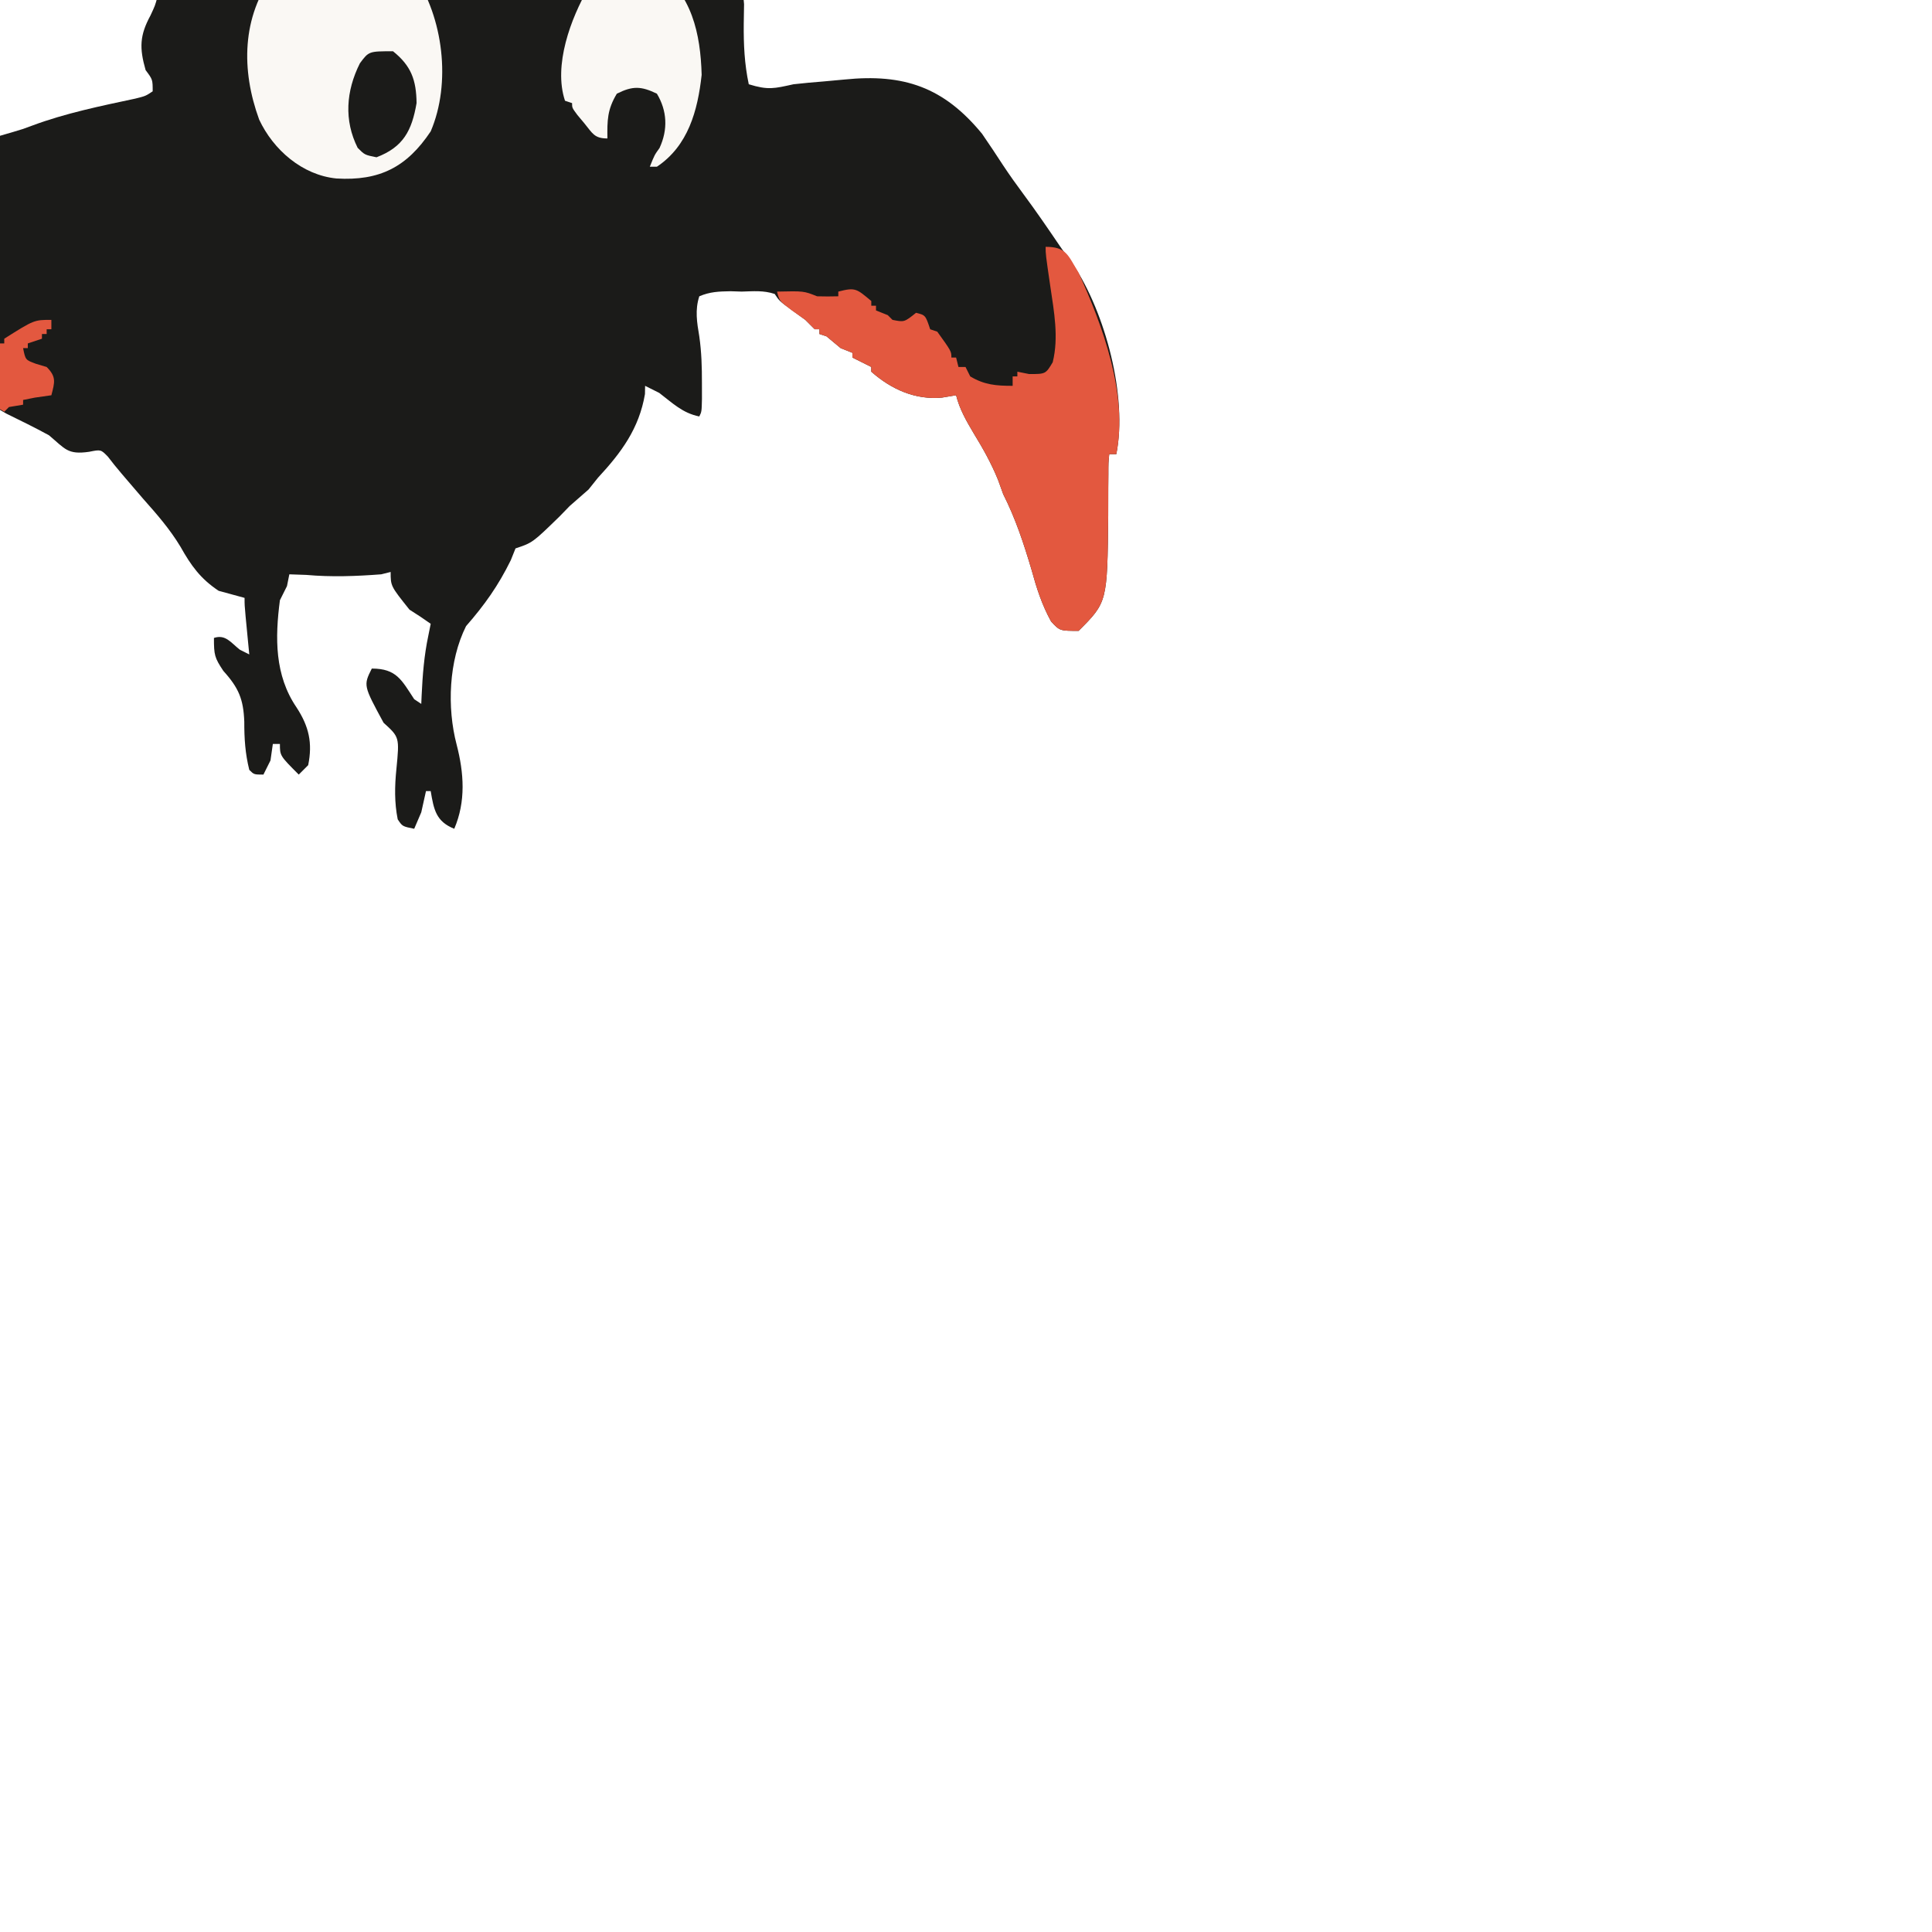
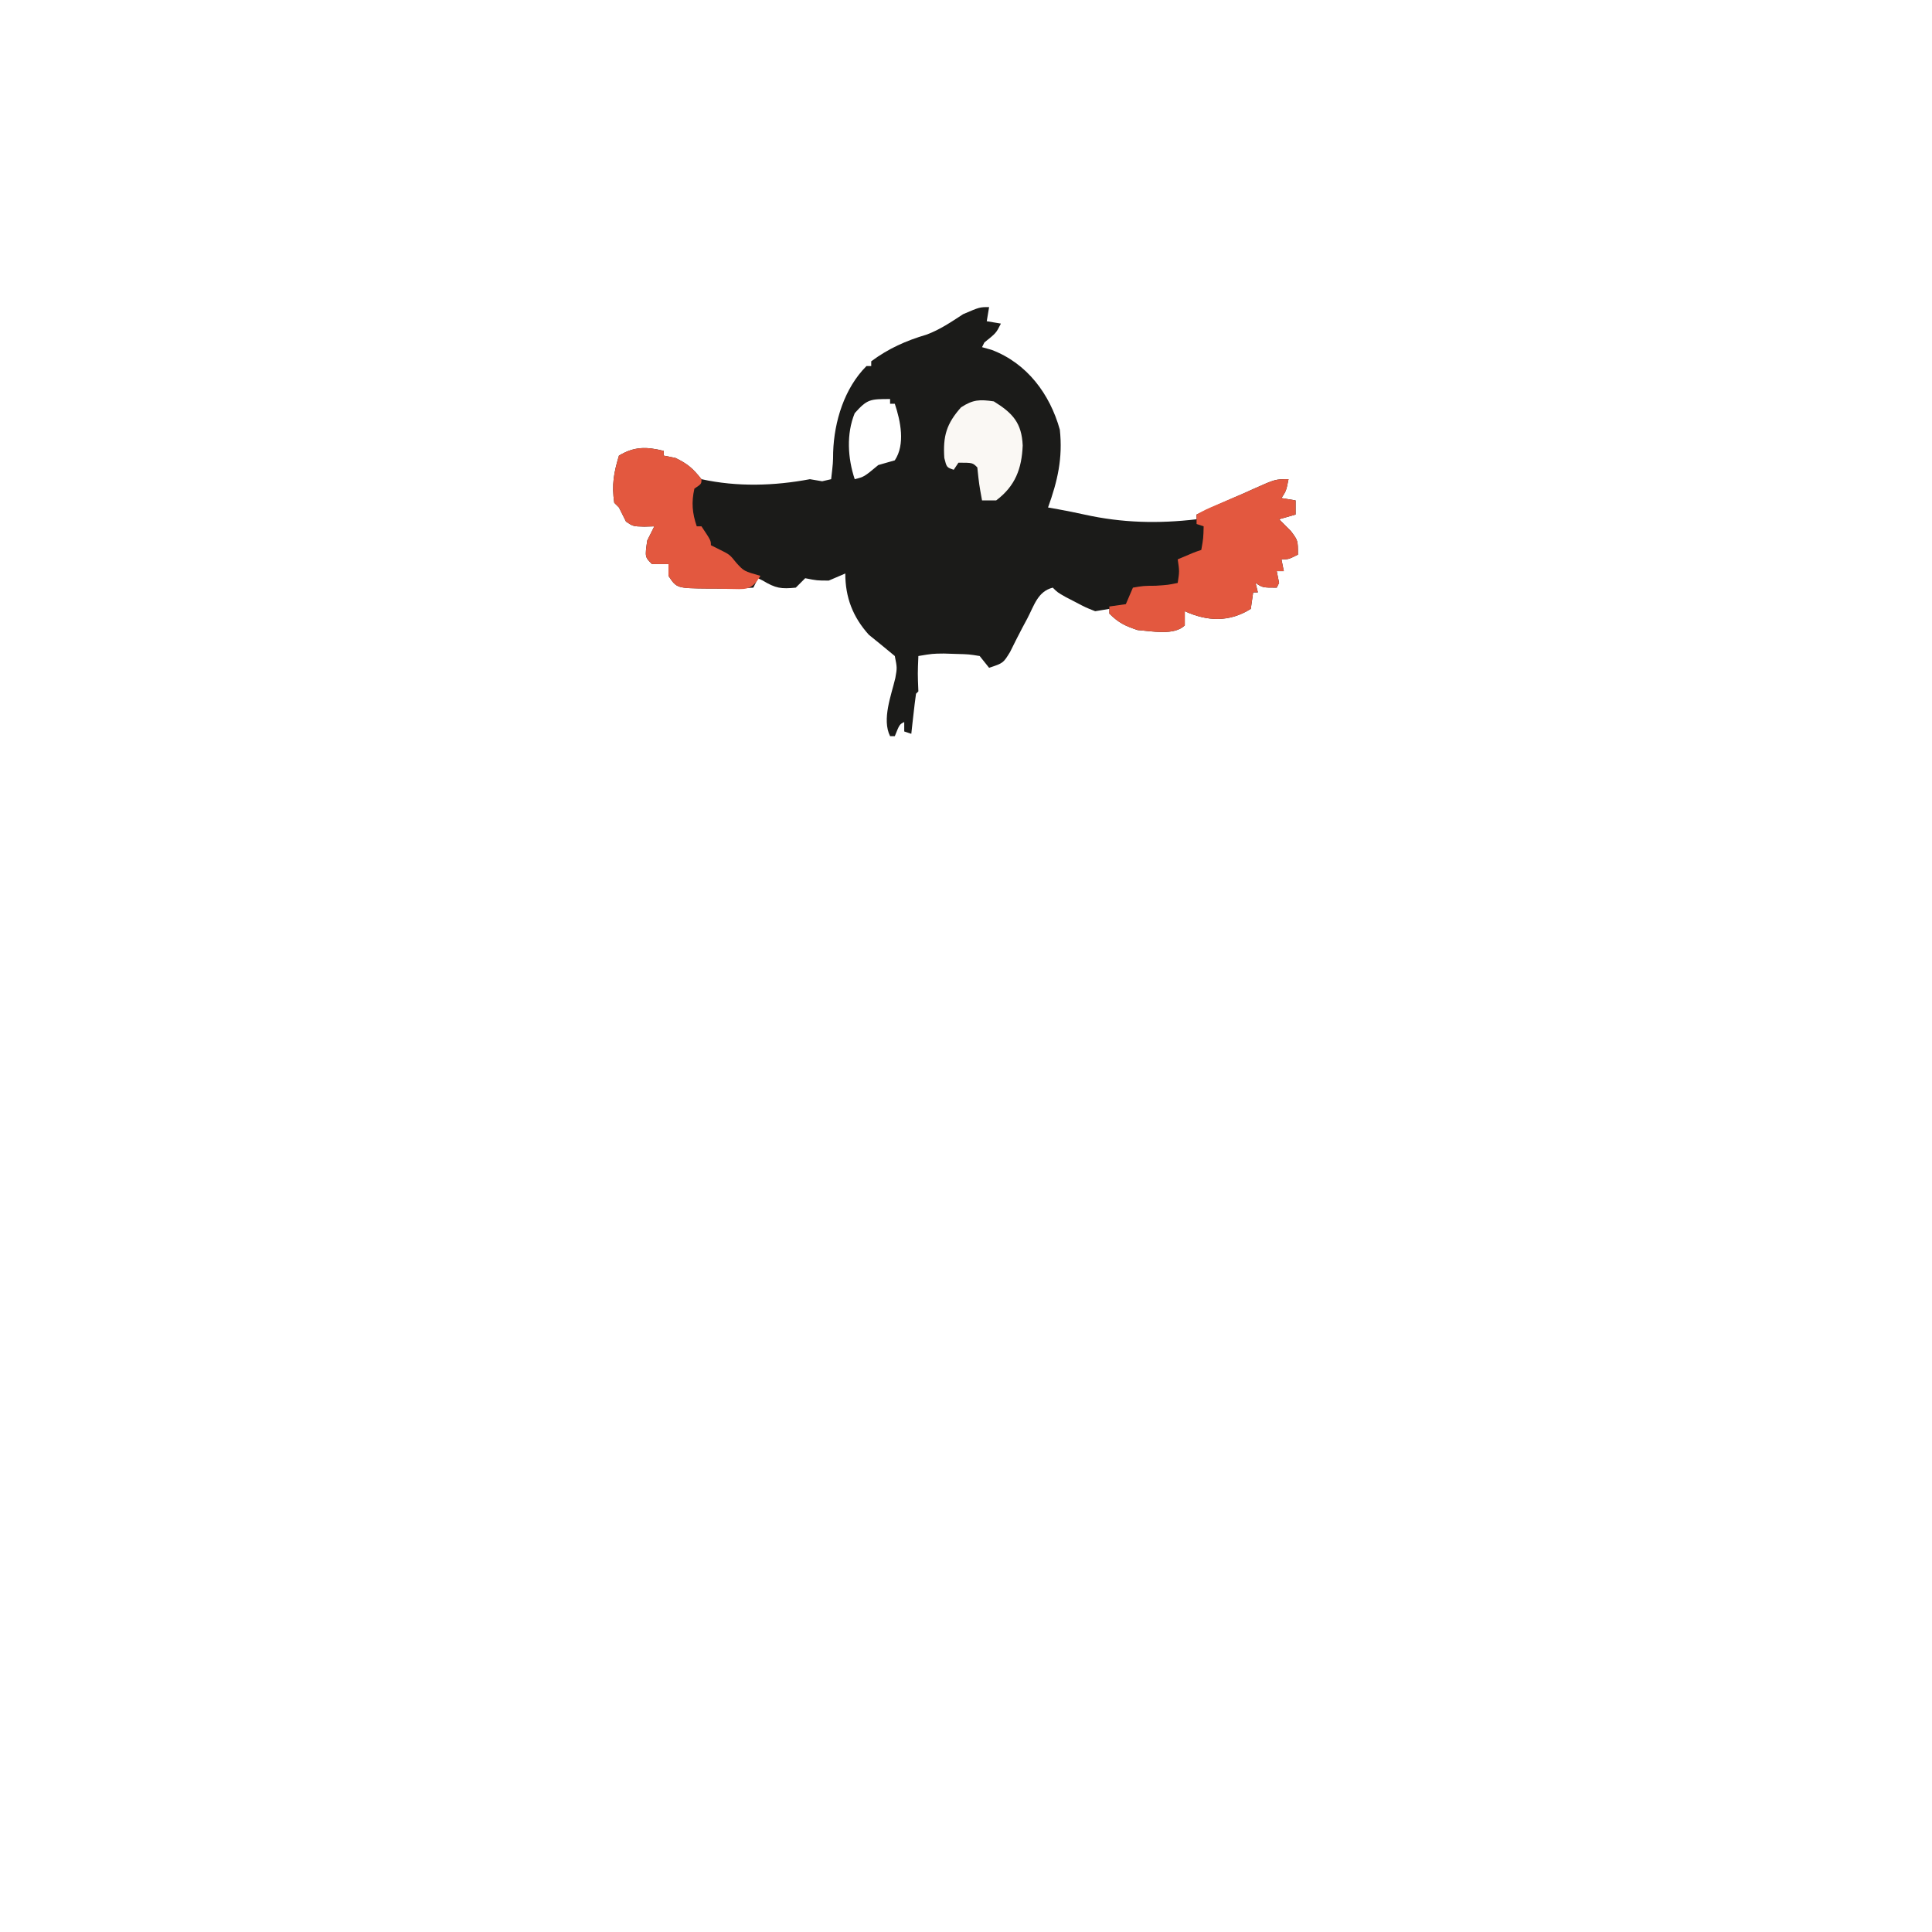
<svg xmlns="http://www.w3.org/2000/svg" viewBox="0 0 512 512">
-   <g transform="matrix(0.624385 0 0 0.624385 -63.8099 -82.568)">
-     <path d="M0 0 C6.08 -0.13 12.17 -0.23 18.25 -0.31 C19.98 -0.35 21.71 -0.4 23.5 -0.44 C25.15 -0.46 26.81 -0.47 28.52 -0.49 C30.04 -0.51 31.57 -0.54 33.15 -0.57 C37 -0 37 -0 41 5 C41.66 3.35 42.32 1.7 43 0 C48.81 -0.87 48.81 -0.87 56 -1 C57.19 -1.04 57.19 -1.04 63.19 -1.25 C69 -0 69 -0 70.81 5.1 C70.95 9.54 71 13.99 71 18.44 C72 25 72 25 76.06 27.25 C78.02 27.83 79.98 28.41 82 29 C123.13 51.78 144.37 87.32 148 134 C147.97 136.77 147.92 139.54 147.87 142.32 C147.79 151.16 148.16 159.32 150 168 C158.27 170.55 160.78 169.81 169 168 C173.27 167.51 177.53 167.15 181.81 166.8 C184.76 166.56 187.7 166.29 190.64 165.99 C215.8 163.43 232.73 169.21 249 189 C252.06 193.43 255.02 197.91 257.96 202.42 C260.68 206.52 263.5 210.49 266.44 214.44 C271.85 221.72 276.96 229.18 282.05 236.69 C283.85 239.32 285.7 241.92 287.63 244.46 C301.28 264.84 310.88 300.59 306 325 C305.01 325 304.02 325 303 325 C302.63 328.63 302.63 328.63 302.63 333.7 C302.61 335.55 302.59 337.4 302.58 339.31 C302.57 343.19 302.56 347.07 302.56 350.96 C302.19 387.81 302.19 387.81 290 400 C282 400 282 400 278.31 396 C274.37 388.85 272.15 381.84 270 374 C266.69 362.87 263.25 352.38 258 342 C257.28 340 256.56 338 255.81 335.94 C252.92 328.81 249.41 322.59 245.4 316.04 C242.31 310.83 239.47 305.9 238 300 C236.02 300.33 234.04 300.66 232 301 C220.62 302.05 210.46 297.46 202 290 C202 289.34 202 288.68 202 288 C200.68 287.34 199.36 286.68 198 286 C196.68 285.34 195.36 284.68 194 284 C194 283.34 194 282.68 194 282 C192.35 281.34 190.7 280.68 189 280 C187.02 278.35 185.04 276.7 183 275 C182.01 274.67 181.02 274.34 180 274 C180 273.34 180 272.68 180 272 C179.34 272 178.68 272 178 272 C176.68 270.68 175.36 269.36 174 268 C172.14 266.66 170.29 265.32 168.38 263.94 C163 260 163 260 161 257 C156.28 255.43 151.98 255.86 147 256 C146.22 255.98 146.22 255.98 142.27 255.85 C137.33 255.94 133.56 256.05 129 258 C127.12 263.81 128 269.06 129 275 C129.96 281.74 130.13 288.01 130.12 294.81 C130.13 297.05 130.13 299.28 130.13 301.58 C130 307 130 307 129 309 C121.91 307.58 117.7 303.35 112 299 C110.02 298.01 108.04 297.02 106 296 C105.98 297.15 105.96 298.31 105.94 299.5 C103.44 314.16 95.91 324.31 86 335 C84.68 336.65 83.36 338.3 82 340 C79.34 342.34 76.67 344.67 74 347 C73.29 347.73 73.29 347.73 69.69 351.44 C58.23 362.59 58.23 362.59 51 365 C50.34 366.65 49.68 368.3 49 370 C43.7 380.79 37.9 388.96 30 398 C22.65 412.7 21.87 432.5 26 448.25 C29.14 460.35 29.96 472.42 25 484 C17.27 480.91 16.32 475.91 15 468 C14.34 468 13.68 468 13 468 C12.31 470.99 11.65 474 11 477 C10.5 478.15 10.5 478.15 8 484 C3 483 3 483 1 480 C-0.43 472.87 -0.3 465.92 0.44 458.68 C1.76 445.13 1.76 445.13 -5 439 C-13.58 423.17 -13.58 423.17 -10 416 C0.49 416 2.64 420.84 8 429 C8.99 429.66 9.98 430.32 11 431 C11.05 429.83 11.1 428.66 11.15 427.45 C11.56 418.8 12.19 410.49 14 402 C14.33 400.35 14.66 398.7 15 397 C12.07 394.9 9.06 392.91 6 391 C-2 381 -2 381 -2 375 C-3.32 375.33 -4.64 375.66 -6 376 C-16.66 376.81 -27.15 377.21 -37.81 376.25 C-40.18 376.17 -42.56 376.08 -45 376 C-45.33 377.65 -45.66 379.3 -46 381 C-46.99 382.98 -47.98 384.96 -49 387 C-51.09 403 -51.25 418.82 -41.94 432.5 C-36.69 440.54 -35.08 447.54 -37 457 C-38.32 458.32 -39.64 459.64 -41 461 C-49 453 -49 453 -49 448 C-49.99 448 -50.98 448 -52 448 C-52.33 450.31 -52.66 452.62 -53 455 C-53.99 456.98 -54.98 458.96 -56 461 C-60 461 -60 461 -62 459 C-63.73 452.07 -64.14 445.68 -64.12 438.56 C-64.48 429.02 -66.47 424.22 -73 417 C-76.76 411.36 -77 410.22 -77 403 C-72.09 401.36 -69.83 405 -66 408 C-64.68 408.66 -63.36 409.32 -62 410 C-62.07 409.26 -62.07 409.26 -62.44 405.51 C-62.62 403.59 -62.81 401.67 -63 399.69 C-63.19 397.77 -63.37 395.86 -63.56 393.89 C-64 389 -64 389 -64 386 C-67.66 384.97 -71.33 383.98 -75 383 C-82.7 377.87 -86.68 372.35 -91.19 364.31 C-95.74 356.77 -101.16 350.57 -107 344 C-109.13 341.53 -111.25 339.05 -113.38 336.56 C-114.31 335.47 -115.25 334.38 -116.21 333.25 C-118.22 330.9 -120.16 328.49 -122.04 326.03 C-125 323 -125 323 -130 324 C-139.15 325.31 -140.12 322.77 -147 317 C-152.93 313.75 -158.96 310.8 -165.03 307.83 C-170 305 -170 305 -173 300 C-180 301 -180 301 -182 305 C-182.51 306 -182.51 306 -185.06 311.06 C-189.75 320.54 -189.6 329.49 -190.07 339.89 C-190.49 347.63 -190.96 354.82 -194 362 C-199.95 362 -200.8 358.65 -204 354 C-206.77 357.7 -208.58 361.1 -210.56 365.25 C-211.7 367.48 -212.83 369.7 -214 372 C-214.66 372 -215.32 372 -216 372 C-216 373.32 -216 374.64 -216 376 C-216.66 376 -217.32 376 -218 376 C-218.33 377.65 -218.66 379.3 -219 381 C-219.33 382.22 -219.66 383.43 -220 384.69 C-221 389 -221 389 -221.44 394.19 C-222 399 -222 399 -225 404 C-225.33 405.32 -225.66 406.64 -226 408 C-231.87 408 -233.5 406.53 -238 403 C-243.41 416.25 -245.77 429.96 -248 444 C-249.29 451.29 -251.25 457.57 -255 464 C-263 464 -263 464 -266.44 459.12 C-270.45 451.09 -270.18 444.57 -270.22 435.64 C-270.23 434.78 -270.23 434.78 -270.26 430.44 C-270.37 412.47 -270.42 394.49 -270.46 376.51 C-270.48 367.98 -270.52 359.45 -270.58 350.92 C-270.65 340.63 -270.69 330.34 -270.7 320.04 C-270.71 316.12 -270.74 312.2 -270.77 308.28 C-270.82 302.78 -270.82 297.28 -270.81 291.78 C-270.83 290.17 -270.86 288.55 -270.88 286.89 C-270.79 273.86 -267.21 266.26 -259 256 C-258.34 256 -257.68 256 -257 256 C-256.34 254.35 -255.68 252.7 -255 251 C-251.72 247.28 -248.38 243.62 -245 240 C-243.8 238.62 -242.61 237.24 -241.38 235.81 C-220.66 212.41 -191.97 196.45 -162.01 188.18 C-158 187 -158 187 -154.12 185.54 C-140.01 180.28 -125.03 177.22 -110.33 174.08 C-106 173 -106 173 -103 171 C-103 166 -103 166 -106 162 C-108.7 152.56 -108.51 147.24 -103.94 138.81 C-101.97 134.59 -101.97 134.59 -101 131 C-104.94 127.94 -104.94 127.94 -110 126 C-112 119 -112 119 -110 112 C-105.47 107.47 -100.78 103.25 -96 99 C-94.35 97.35 -92.7 95.7 -91 94 C-92.32 93.67 -93.64 93.34 -95 93 C-98 90 -98 90 -97 84 C-96.01 82.02 -95.02 80.04 -94 78 C-93.34 78 -92.68 78 -92 78 C-91.67 77.34 -91.67 77.34 -90 74 C-64.99 43.17 -25.56 14.05 16 16 C11.91 11.91 7.57 8.54 3 5 C0 2 0 2 0 0 Z " fill="#1b1b19" transform="translate(270,0)" />
-     <path d="M0 0 C8.86 0 9.47 3.59 14 11 C24.27 33.6 35.04 62.8 30 88 C29.01 88 28.02 88 27 88 C26.63 91.63 26.63 91.63 26.63 96.7 C26.62 97.63 26.62 97.63 26.58 102.31 C26.57 106.19 26.56 110.07 26.56 113.96 C26.19 150.81 26.19 150.81 14 163 C6 163 6 163 2.31 159 C-1.63 151.85 -3.85 144.84 -6 137 C-9.31 125.87 -12.75 115.38 -18 105 C-18.36 104 -18.36 104 -20.19 98.94 C-23.08 91.81 -26.59 85.59 -30.6 79.04 C-33.69 73.83 -36.53 68.9 -38 63 C-39.98 63.33 -41.96 63.66 -44 64 C-55.38 65.05 -65.54 60.46 -74 53 C-74 52.34 -74 51.68 -74 51 C-75.32 50.34 -76.64 49.68 -78 49 C-79.32 48.34 -80.64 47.68 -82 47 C-82 46.34 -82 45.68 -82 45 C-83.65 44.34 -85.3 43.68 -87 43 C-88.98 41.35 -90.96 39.7 -93 38 C-93.5 37.83 -93.5 37.83 -96 37 C-96 36.34 -96 35.68 -96 35 C-96.66 35 -97.32 35 -98 35 C-99.32 33.68 -100.64 32.36 -102 31 C-103.88 29.68 -105.75 28.36 -107.69 27 C-113 23 -113 23 -114 19 C-102.62 18.75 -102.62 18.75 -97 21 C-94 21.08 -91 21.09 -88 21 C-88 20.34 -88 19.68 -88 19 C-80.7 17.11 -80.26 17.78 -74 23 C-74 23.66 -74 24.32 -74 25 C-73.34 25 -72.68 25 -72 25 C-72 25.66 -72 26.32 -72 27 C-71.18 27.33 -71.18 27.33 -67 29 C-66.34 29.66 -65.68 30.32 -65 31 C-60 32 -60 32 -55 28 C-51 29 -51 29 -49 35 C-48.5 35.17 -48.5 35.17 -46 36 C-40 44.35 -40 44.35 -40 47 C-39.34 47 -38.68 47 -38 47 C-37.84 47.66 -37.84 47.66 -37 51 C-36.01 51 -35.02 51 -34 51 C-33.67 51.66 -33.67 51.66 -32 55 C-26 58.6 -20.95 59 -14 59 C-14 57.68 -14 56.36 -14 55 C-13.34 55 -12.68 55 -12 55 C-12 54.34 -12 53.68 -12 53 C-10.35 53.33 -8.7 53.66 -7 54 C0 54 0 54 3 49 C5.63 38.46 3.56 27.45 2 16.88 C0 3.19 0 3.19 0 0 Z " fill="#e3583f" transform="translate(546,237)" />
-     <path d="M0 0 C0 1.32 0 2.64 0 4 C-0.66 4 -1.32 4 -2 4 C-2 4.66 -2 5.32 -2 6 C-2.66 6 -3.32 6 -4 6 C-4 6.66 -4 7.32 -4 8 C-5.98 8.66 -7.96 9.32 -10 10 C-10 10.66 -10 11.32 -10 12 C-10.66 12 -11.32 12 -12 12 C-11 17 -11 17 -6.62 18.62 C-5.1 19.08 -3.57 19.53 -2 20 C2.2 24.2 1.43 26.44 0 32 C-1.16 32.17 -1.16 32.17 -7 33 C-7.83 33.17 -7.83 33.17 -12 34 C-12 34.66 -12 35.32 -12 36 C-12.99 36.17 -12.99 36.17 -18 37 C-18.66 37.66 -19.32 38.32 -20 39 C-25 36 -25 36 -27 32 C-28.65 31.67 -30.3 31.34 -32 31 C-31.34 29.35 -30.68 27.7 -30 26 C-29.34 26 -28.68 26 -28 26 C-28 24.02 -28 22.04 -28 20 C-26.12 15.62 -26.12 15.62 -24 12 C-23.34 12 -22.68 12 -22 12 C-22 11.34 -22 10.68 -22 10 C-21.34 10 -20.68 10 -20 10 C-20 9.34 -20 8.68 -20 8 C-7.33 0 -7.33 0 0 0 Z " fill="#e3583f" transform="translate(124,268)" />
-     <path d="M0 0 C-0.99 2.31 -1.98 4.62 -3 7 C-6.01 17.55 -6.27 27.06 -6 38 C-4 40 -4 40 2 39 C4.67 37.34 7.34 35.67 10 34 C11.32 34 12.64 34 14 34 C14 33.34 14 32.68 14 32 C16.98 30.62 19.98 29.29 23 28 C23.99 27.34 24.98 26.68 26 26 C27.98 26 29.96 26 32 26 C30.89 27.98 29.77 29.96 28.62 32 C24.21 41.87 23.95 51.92 23.62 62.55 C23.37 70.13 22.98 76.96 20 84 C14.05 84 13.2 80.65 10 76 C7.23 79.7 5.42 83.1 3.44 87.25 C2.3 89.48 1.17 91.7 0 94 C-0.66 94 -1.32 94 -2 94 C-2 95.32 -2 96.64 -2 98 C-2.66 98 -3.32 98 -4 98 C-4.33 99.65 -4.66 101.3 -5 103 C-5.33 104.22 -5.66 105.43 -6 106.69 C-7 111 -7 111 -7.44 116.19 C-8 121 -8 121 -11 126 C-11.33 127.32 -11.66 128.64 -12 130 C-17.87 130 -19.5 128.53 -24 125 C-29.41 138.25 -31.77 151.96 -34 166 C-35.29 173.29 -37.25 179.57 -41 186 C-49 186 -49 186 -52.44 181.12 C-56.41 173.19 -56.13 166.9 -56.11 158.08 C-56.11 156.41 -56.11 154.74 -56.11 153.02 C-56.11 147.48 -56.11 141.94 -56.1 136.4 C-56.1 132.57 -56.09 128.74 -56.09 124.91 C-56.09 114.8 -56.08 104.7 -56.07 94.59 C-56.06 84.29 -56.05 73.99 -56.05 63.69 C-56.04 43.46 -56.02 23.23 -56 3 C-55.17 3.66 -55.17 3.66 -51 7 C-49.02 6.67 -47.04 6.34 -45 6 C-44.67 6.99 -44.34 7.98 -44 9 C-44.33 9.33 -44.66 9.66 -45 10 C-45.07 13.85 -45.08 17.71 -45.06 21.56 C-45.05 23.69 -45.04 25.81 -45.04 28 C-45.02 29.65 -45.01 31.3 -45 33 C-38.39 33 -36.74 30.35 -32 26 C-31.34 26 -30.68 26 -30 26 C-29.34 24.35 -28.68 22.7 -28 21 C-26 18 -26 18 -24 18 C-24 16.35 -24 14.7 -24 13 C-21 10 -21 10 -18 10 C-18 9.34 -18 8.68 -18 8 C-12 4 -12 4 -10 4 C-10 3.34 -10 2.68 -10 2 C-4 -1 -4 -1 0 0 Z " fill="#e3583f" transform="translate(56,278)" />
-     <path d="M0 0 C12.57 18.24 15.95 46.17 7.19 66.62 C-2.93 81.79 -14.49 87.71 -32.81 86.62 C-47.35 85.19 -59.63 74.42 -65.62 61.62 C-73.29 40.6 -73.07 18.09 -59.31 -0.44 C-41.35 -20.14 -17.46 -20.04 0 0 Z M-22.88 37.75 C-28.75 49.49 -29.68 61.9 -23.81 73.62 C-20.81 76.62 -20.81 76.62 -15.81 77.62 C-4.44 73.29 -0.82 66.32 1.19 54.62 C1.07 44.81 -1.1 38.8 -8.81 32.62 C-19.07 32.62 -19.07 32.62 -22.88 37.75 Z " fill="#faf8f4" transform="translate(277.8125,121.375)" />
-     <path d="M0 0 C15.05 10.55 18.71 27.5 19.19 44.94 C17.52 60.2 13.44 75.1 0.19 83.94 C-0.8 83.94 -1.79 83.94 -2.81 83.94 C-0.81 78.94 -0.81 78.94 1.31 76 C4.93 68.17 4.57 60.24 0.19 52.94 C-6.48 49.71 -10.09 49.57 -16.81 52.94 C-20.86 59.68 -20.91 64.19 -20.81 71.94 C-26.38 71.94 -27.11 69.77 -30.56 65.56 C-31.55 64.38 -32.53 63.2 -33.55 61.98 C-35.81 58.94 -35.81 58.94 -35.81 56.94 C-36.8 56.61 -37.79 56.28 -38.81 55.94 C-43.83 40.9 -36.34 20.9 -28.81 7.94 C-20.09 -0.92 -12.14 -5.2 0 0 Z " fill="#faf8f4" transform="translate(380.8125,119.0625)" />
+   <g transform="matrix(0.624796 0 0 0.624796 -64.0206 -82.9402)">
+     <path d="M0 0 C-0.33 1.98 -0.66 3.96 -1 6 C0.98 6.33 2.96 6.66 5 7 C3 11 3 11 -2 15 C-2.33 15.66 -2.66 16.32 -3 17 C-2.34 17.19 -2.34 17.19 1 18.12 C16.05 23.77 25.79 36.87 30 52 C31.29 64.03 29.07 73.7 25 85 C25.7 85.12 25.7 85.12 29.25 85.75 C33.02 86.45 36.78 87.18 40.52 88.02 C56.48 91.55 71.75 91.91 88 90 C88 89.34 88 88.68 88 88 C91 86.49 94.05 85.1 97.12 83.75 C98.94 82.95 100.76 82.15 102.64 81.33 C103.52 80.95 103.52 80.95 108 79 C109.41 78.36 110.82 77.73 112.27 77.07 C121.4 73 121.4 73 127 73 C126 78 126 78 124 81 C125.98 81.33 127.96 81.66 130 82 C130 83.98 130 85.96 130 88 C128.85 88.33 128.85 88.33 123 90 C124.65 91.65 126.3 93.3 128 95 C131 99 131 99 131 105 C127 107 127 107 124 107 C124.33 108.65 124.66 110.3 125 112 C124.01 112 123.02 112 122 112 C122.33 113.65 122.66 115.3 123 117 C122.67 117.66 122.34 118.32 122 119 C116 119 116 119 113 117 C113.33 118.32 113.66 119.64 114 121 C113.34 121 112.68 121 112 121 C111.67 123.31 111.34 125.62 111 128 C101.89 133.73 92.61 133.35 83 129 C83 130.98 83 132.96 83 135 C78.56 139.44 68.91 137.42 63 137 C57.66 135.22 54.93 133.93 51 130 C51 129.34 51 128.68 51 128 C49.02 128.33 47.04 128.66 45 129 C40.98 127.42 40.98 127.42 36.75 125.19 C36.05 124.82 36.05 124.82 32.48 122.98 C29 121 29 121 27 119 C20.61 120.6 19.1 126.62 16.19 132.12 C15.48 133.44 14.78 134.76 14.05 136.11 C12.27 139.49 10.57 142.9 8.88 146.31 C6 151 6 151 0 153 C-0.66 152.18 -0.66 152.18 -4 148 C-8.55 147.26 -8.55 147.26 -13.88 147.12 C-15.63 147.07 -17.38 147.01 -19.18 146.95 C-24 147 -24 147 -30 148 C-30.31 155.5 -30.31 155.5 -30 163 C-30.33 163.33 -30.66 163.66 -31 164 C-31.4 166.85 -31.74 169.7 -32.06 172.56 C-32.24 174.13 -32.42 175.7 -32.6 177.32 C-32.73 178.53 -32.86 179.75 -33 181 C-33.99 180.67 -34.98 180.34 -36 180 C-36 178.68 -36 177.36 -36 176 C-38 177 -38 177 -40 182 C-40.66 182 -41.32 182 -42 182 C-45.55 174.89 -41.49 164.66 -39.78 157.36 C-39 153 -39 153 -40 148 C-43.64 144.97 -47.31 141.97 -51 139 C-57.79 131.47 -61 123.16 -61 113 C-63.31 113.99 -65.62 114.98 -68 116 C-73 116 -73 116 -78 115 C-79.32 116.32 -80.64 117.64 -82 119 C-88.24 119.62 -90.51 119.29 -96 116 C-96.33 115.84 -96.33 115.84 -98 115 C-98.66 116.32 -99.32 117.64 -100 119 C-105.04 119.35 -109.84 119.46 -114.88 119.38 C-116.26 119.37 -117.65 119.37 -119.08 119.37 C-132.5 119.25 -132.5 119.25 -136 114 C-136 112.35 -136 110.7 -136 109 C-138.31 109 -140.62 109 -143 109 C-146 106 -146 106 -145 99 C-144.01 97.02 -143.02 95.04 -142 93 C-143.42 93.04 -144.85 93.08 -146.31 93.12 C-151 93 -151 93 -154 91 C-154.99 89.02 -155.98 87.04 -157 85 C-157.66 84.34 -158.32 83.68 -159 83 C-160.1 75.3 -159.22 70.41 -157 63 C-150.49 59.09 -145.31 59.17 -138 61 C-138 61.66 -138 62.32 -138 63 C-136.35 63.33 -134.7 63.66 -133 64 C-127.79 66.56 -125.75 68.32 -122 73 C-106.84 76.32 -91.19 75.86 -76 73 C-74.29 73.29 -72.58 73.58 -70.81 73.88 C-69.55 73.59 -68.3 73.3 -67 73 C-66.19 66 -66.19 66 -66.15 61.58 C-65.72 48.47 -61.37 34.37 -52 25 C-51.34 25 -50.68 25 -50 25 C-50 24.34 -50 23.68 -50 23 C-42.68 17.57 -35.27 14.26 -26.56 11.69 C-20.81 9.56 -16.13 6.34 -11 3 C-4 0 -4 0 0 0 Z M-57 45 C-60.62 53.81 -59.95 64.15 -57 73 C-53 72 -53 72 -47 67 C-44.69 66.34 -42.38 65.68 -40 65 C-35.48 58.22 -37.56 48.31 -40 41 C-40.66 41 -41.32 41 -42 41 C-42 40.34 -42 39.68 -42 39 C-50.46 39 -51.67 39.03 -57 45 Z " fill="#1b1b19" transform="translate(522,263)" />
+     <path d="M0 0 C0 0.66 0 1.32 0 2 C0.82 2.17 0.82 2.17 5 3 C10.21 5.56 12.25 7.32 16 12 C16 14 16 14 13 16 C11.69 21.84 12.08 26.34 14 32 C14.66 32 15.32 32 16 32 C20 38 20 38 20 40 C21.32 40.66 22.64 41.32 24 42 C28 44 28 44 30.81 47.5 C34 51 34 51 41 53 C37.01 59.65 34.57 58.58 27.27 58.54 C25.88 58.5 24.49 58.47 23.06 58.44 C22.37 58.43 22.37 58.43 18.87 58.42 C5.51 58.26 5.51 58.26 2 53 C2 51.35 2 49.7 2 48 C-0.31 48 -2.62 48 -5 48 C-8 45 -8 45 -7 38 C-6.01 36.02 -5.02 34.04 -4 32 C-5.42 32.04 -6.85 32.08 -8.31 32.12 C-13 32 -13 32 -16 30 C-16.99 28.02 -17.98 26.04 -19 24 C-19.66 23.34 -20.32 22.68 -21 22 C-22.1 14.3 -21.22 9.41 -19 2 C-12.49 -1.91 -7.31 -1.83 0 0 Z " fill="#e3583f" transform="translate(384,324)" />
+     <path d="M0 0 C-1 5 -1 5 -3 8 C-2.01 8.17 -2.01 8.17 3 9 C3 10.98 3 12.96 3 15 C0.69 15.66 -1.62 16.32 -4 17 C-2.35 18.65 -0.7 20.3 1 22 C4 26 4 26 4 32 C0 34 0 34 -3 34 C-2.84 34.82 -2.84 34.82 -2 39 C-2.99 39 -3.98 39 -5 39 C-4.84 39.82 -4.84 39.82 -4 44 C-4.16 44.33 -4.16 44.33 -5 46 C-11 46 -11 46 -14 44 C-13.84 44.66 -13.84 44.66 -13 48 C-13.66 48 -14.32 48 -15 48 C-15.33 50.31 -15.66 52.62 -16 55 C-25.11 60.73 -34.39 60.35 -44 56 C-44 57.98 -44 59.96 -44 62 C-48.44 66.44 -58.09 64.42 -64 64 C-69.34 62.22 -72.07 60.93 -76 57 C-76 56.01 -76 55.02 -76 54 C-74.85 53.83 -74.85 53.83 -69 53 C-68.01 50.69 -67.02 48.38 -66 46 C-61.55 45.23 -61.55 45.23 -56.31 45.19 C-51.1 44.85 -51.1 44.85 -47 44 C-46.25 39.06 -46.25 39.06 -47 34 C-40 31 -40 31 -37 30 C-36.12 25 -36.12 25 -36 20 C-36.99 19.67 -37.98 19.34 -39 19 C-39 17.68 -39 16.36 -39 15 C-35.12 12.85 -35.12 12.85 -29.88 10.62 C-28.06 9.85 -26.24 9.07 -24.36 8.26 C-22.59 7.52 -20.82 6.77 -19 6 C-18.3 5.68 -18.3 5.68 -14.73 4.08 C-5.63 0 -5.63 0 0 0 Z " fill="#e3583f" transform="translate(649,336)" />
+     <path d="M0 0 C8.05 4.99 11.83 9.16 12.25 18.69 C11.86 28.48 9.12 35.91 1 42 C-0.98 42 -2.96 42 -5 42 C-6.25 35.12 -6.25 35.12 -7 28 C-9 26 -9 26 -15 26 C-15.66 26.99 -16.32 27.98 -17 29 C-20 28 -20 28 -21 24 C-21.61 14.72 -20.07 9.44 -13.88 2.5 C-8.78 -0.79 -5.97 -0.88 0 0 Z " fill="#faf8f4" transform="translate(524,303)" />
  </g>
</svg>
